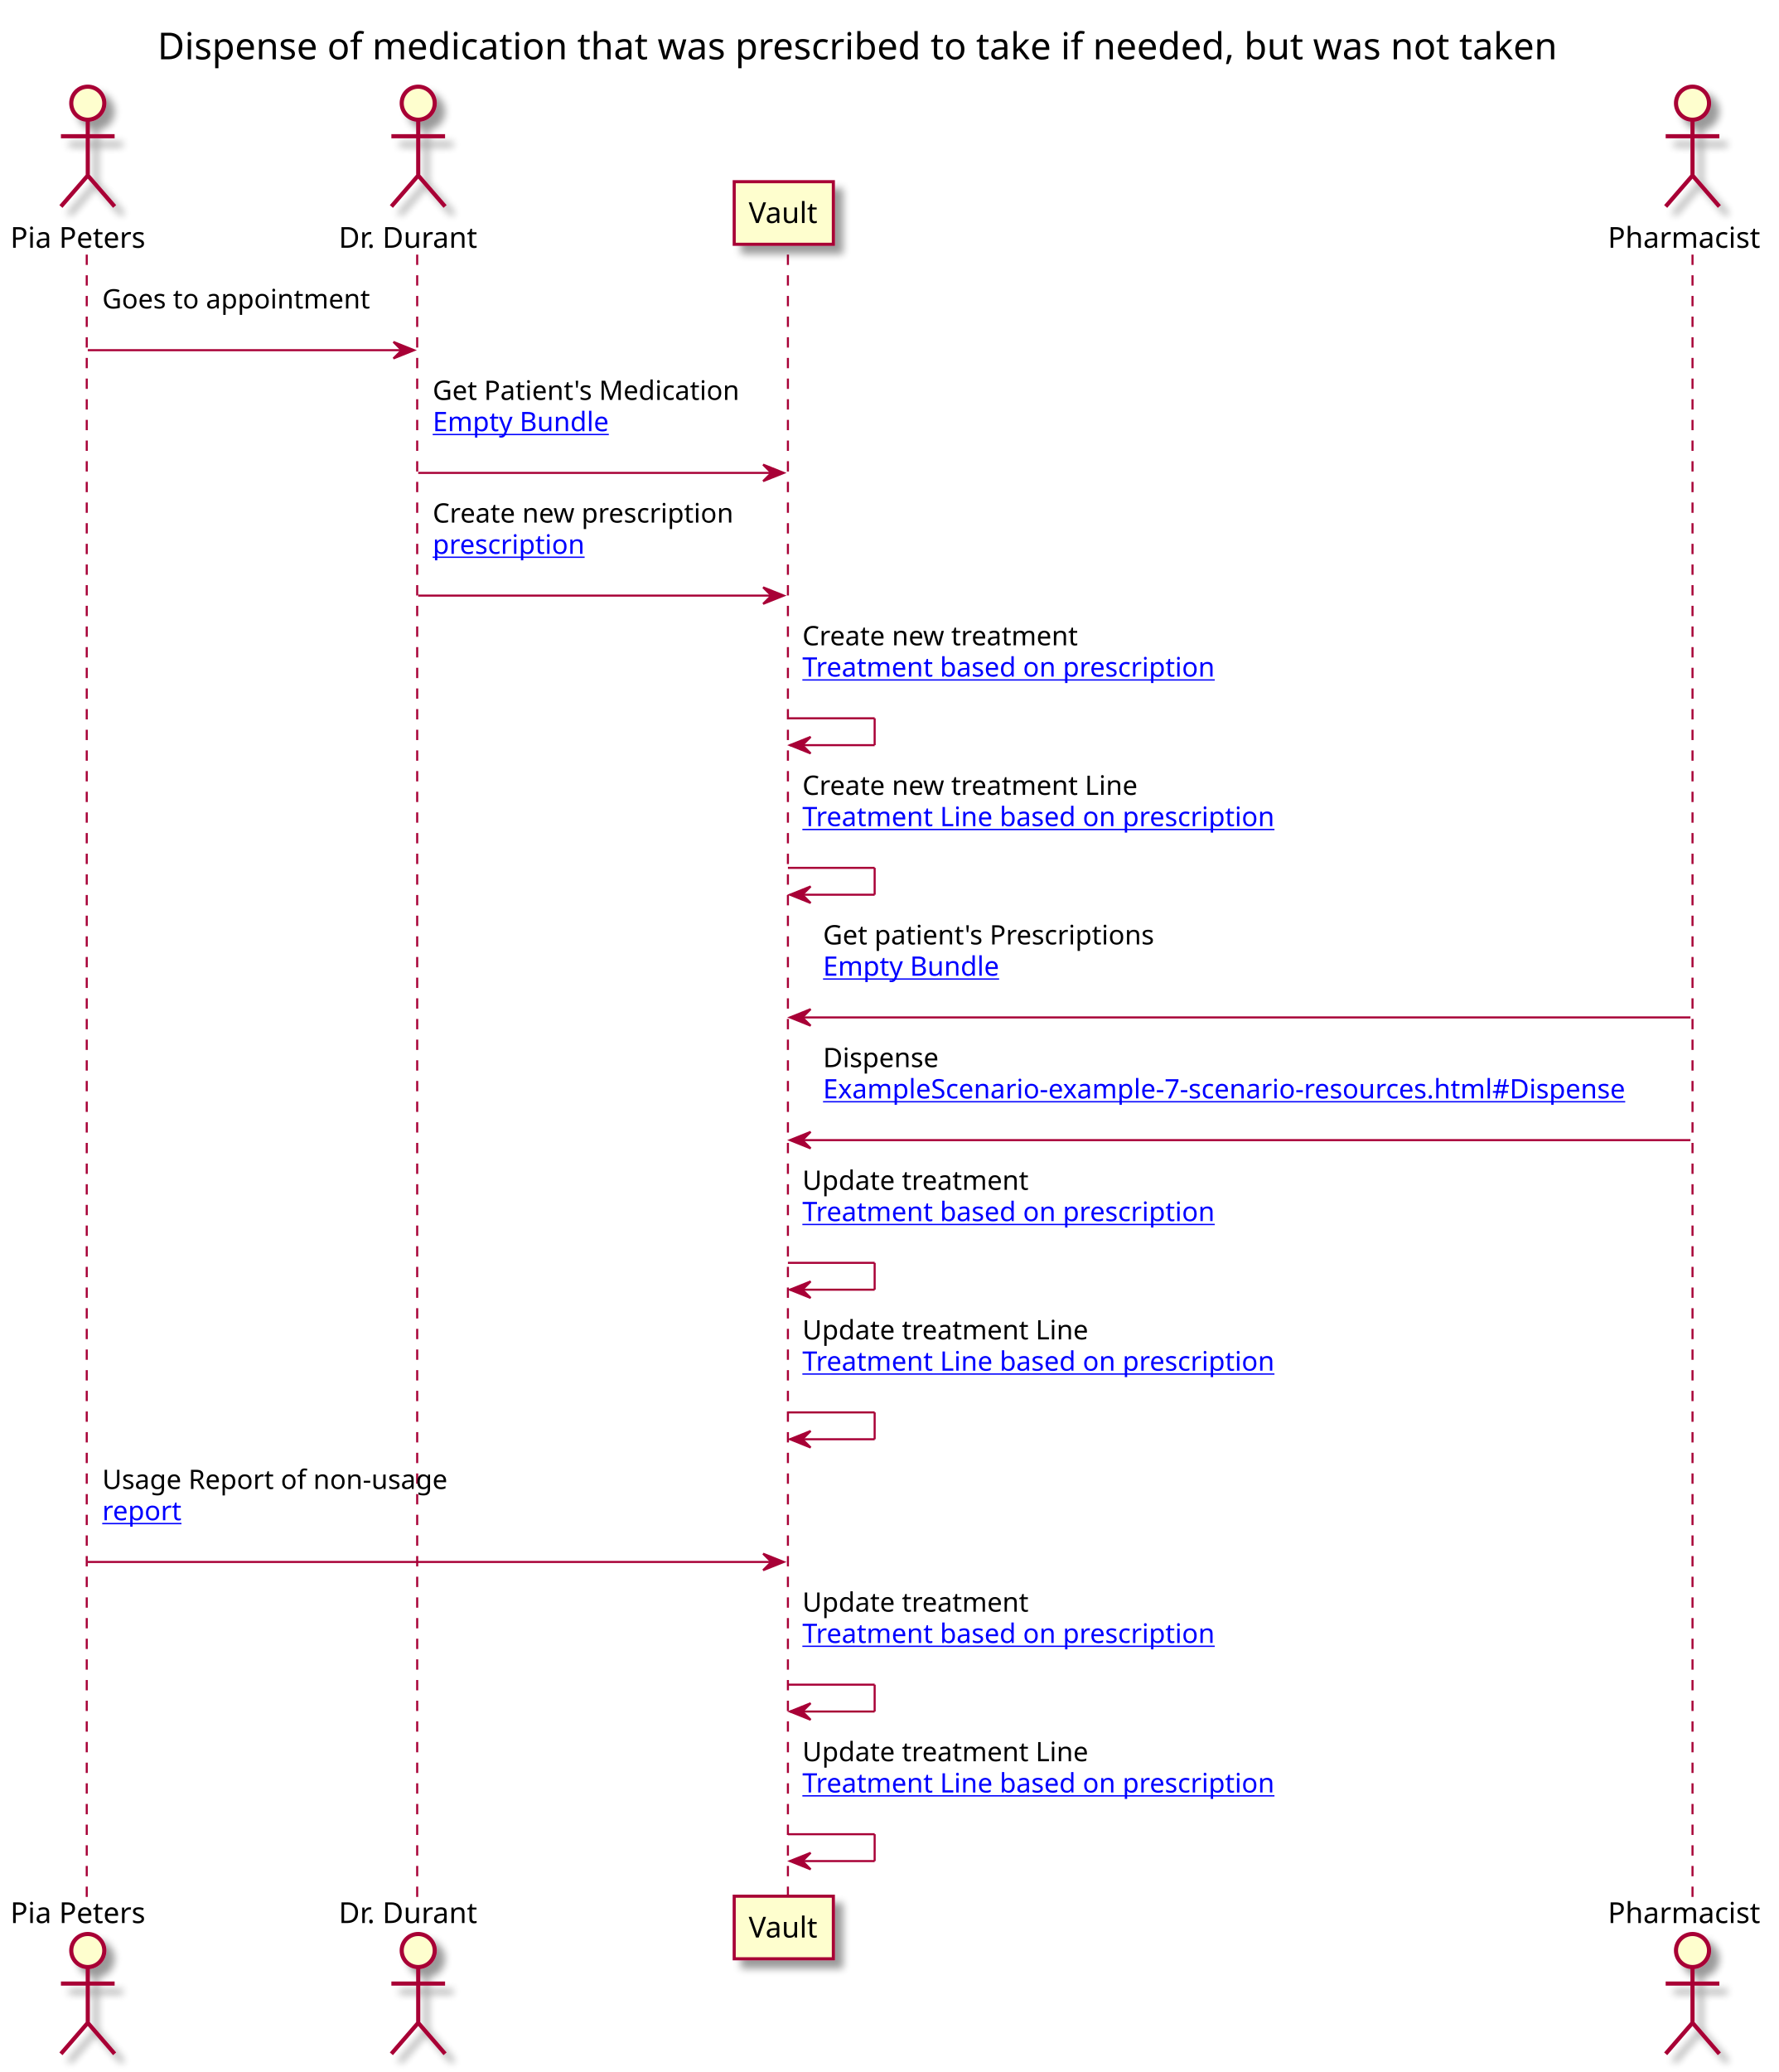
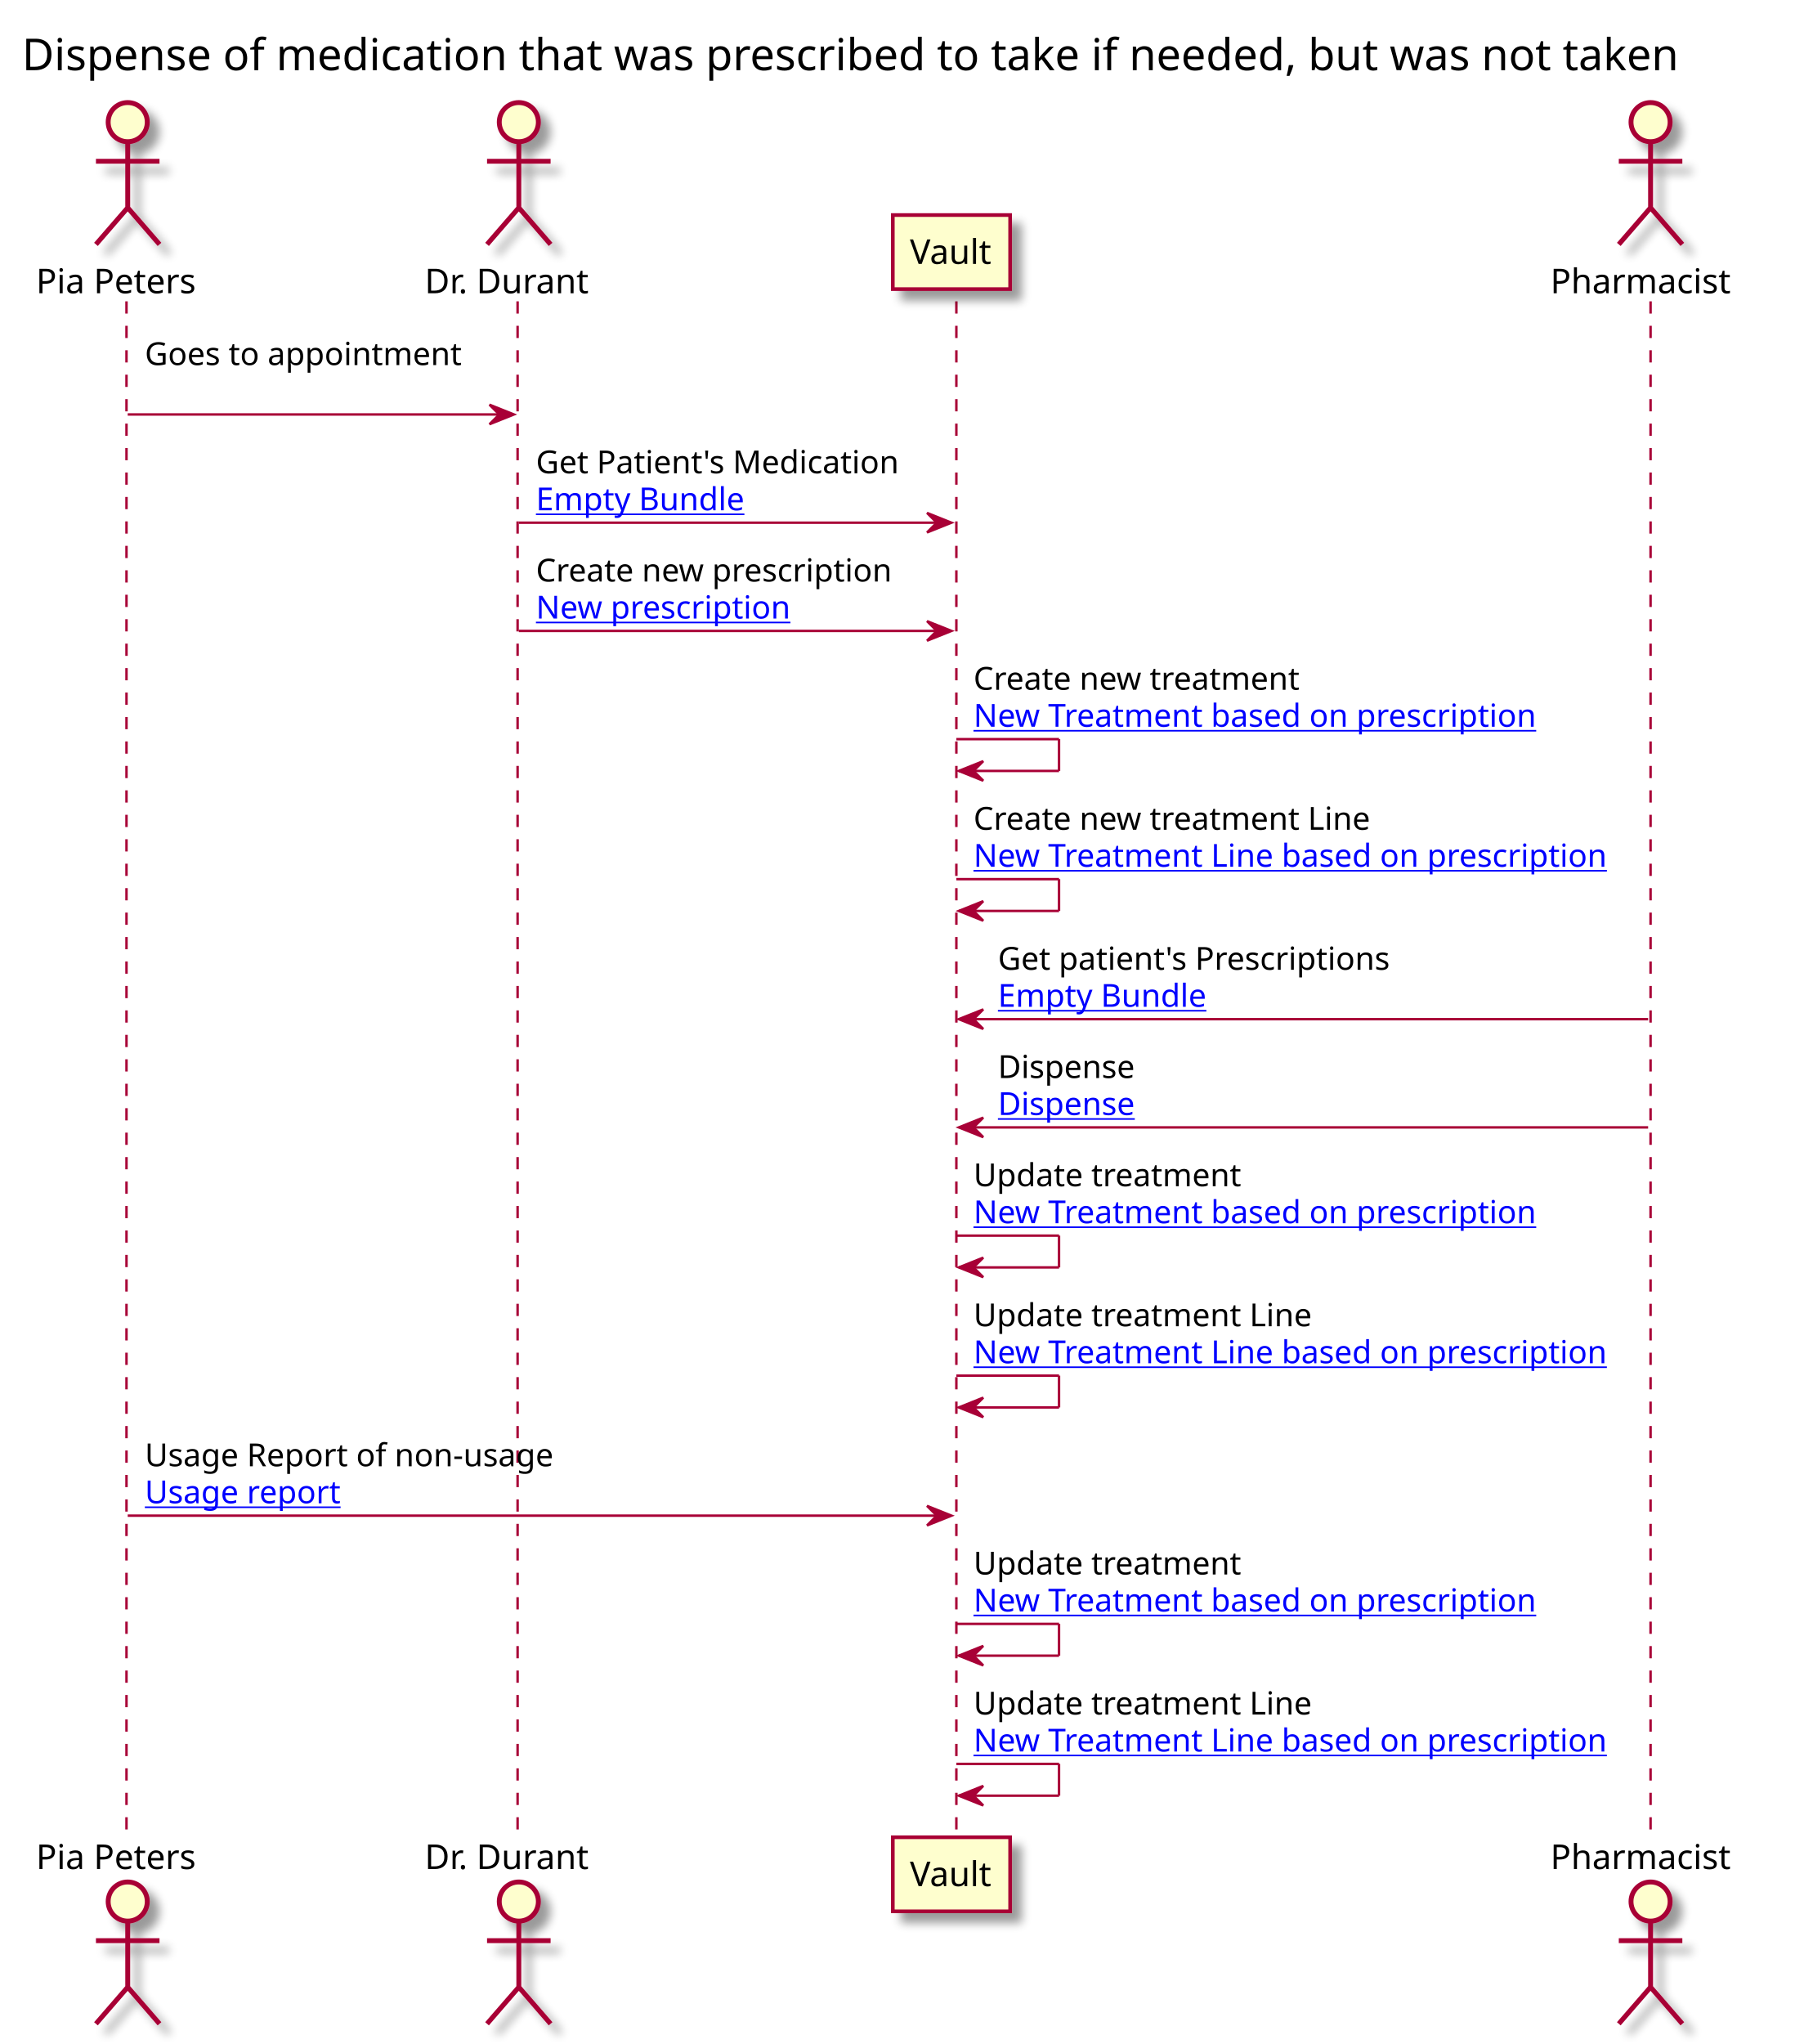
- <svg xmlns="http://www.w3.org/2000/svg" xmlns:xlink="http://www.w3.org/1999/xlink" contentScriptType="application/ecmascript" contentStyleType="text/css" height="1003px" preserveAspectRatio="none" style="width:861px;height:1003px;" version="1.1" viewBox="0 0 861 1003" width="861px" zoomAndPan="magnify">
+ <svg xmlns="http://www.w3.org/2000/svg" xmlns:xlink="http://www.w3.org/1999/xlink" contentScriptType="application/ecmascript" contentStyleType="text/css" height="836px" preserveAspectRatio="none" style="width:738px;height:836px;" version="1.1" viewBox="0 0 738 836" width="738px" zoomAndPan="magnify">
  <defs>
-     <filter height="300%" id="f9zme6h8f8fpj" width="300%" x="-1" y="-1">
+     <filter height="300%" id="f15tay5ow9eufd" width="300%" x="-1" y="-1">
      <feGaussianBlur result="blurOut" stdDeviation="2.0" />
      <feColorMatrix in="blurOut" result="blurOut2" type="matrix" values="0 0 0 0 0 0 0 0 0 0 0 0 0 0 0 0 0 0 .4 0" />
      <feOffset dx="4.0" dy="4.0" in="blurOut2" result="blurOut3" />
      <feBlend in="SourceGraphic" in2="blurOut3" mode="normal" />
    </filter>
  </defs>
  <g>
-     <text fill="#000000" font-family="sans-serif" font-size="18" lengthAdjust="spacing" textLength="713" x="76.25" y="28.708">Dispense of medication that was prescribed to take if needed, but was not taken</text>
-     <line style="stroke:#A80036;stroke-width:1.0;stroke-dasharray:5.0,5.0;" x1="42" x2="42" y1="123.25" y2="918.898" />
-     <line style="stroke:#A80036;stroke-width:1.0;stroke-dasharray:5.0,5.0;" x1="202" x2="202" y1="123.25" y2="918.898" />
-     <line style="stroke:#A80036;stroke-width:1.0;stroke-dasharray:5.0,5.0;" x1="381.5" x2="381.5" y1="123.25" y2="918.898" />
-     <line style="stroke:#A80036;stroke-width:1.0;stroke-dasharray:5.0,5.0;" x1="819.5" x2="819.5" y1="123.25" y2="918.898" />
-     <text fill="#000000" font-family="sans-serif" font-size="14" lengthAdjust="spacing" textLength="69" x="5" y="119.948">Pia Peters</text>
-     <ellipse cx="42.5" cy="49.953" fill="#FEFECE" filter="url(#f9zme6h8f8fpj)" rx="8" ry="8" style="stroke:#A80036;stroke-width:2.0;" />
-     <path d="M42.5,57.953 L42.5,84.953 M29.5,65.953 L55.5,65.953 M42.5,84.953 L29.5,99.953 M42.5,84.953 L55.5,99.953 " fill="none" filter="url(#f9zme6h8f8fpj)" style="stroke:#A80036;stroke-width:2.0;" />
-     <text fill="#000000" font-family="sans-serif" font-size="14" lengthAdjust="spacing" textLength="69" x="5" y="930.894">Pia Peters</text>
-     <ellipse cx="42.5" cy="944.195" fill="#FEFECE" filter="url(#f9zme6h8f8fpj)" rx="8" ry="8" style="stroke:#A80036;stroke-width:2.0;" />
-     <path d="M42.5,952.195 L42.5,979.195 M29.5,960.195 L55.5,960.195 M42.5,979.195 L29.5,994.195 M42.5,979.195 L55.5,994.195 " fill="none" filter="url(#f9zme6h8f8fpj)" style="stroke:#A80036;stroke-width:2.0;" />
-     <text fill="#000000" font-family="sans-serif" font-size="14" lengthAdjust="spacing" textLength="71" x="164" y="119.948">Dr. Durant</text>
-     <ellipse cx="202.5" cy="49.953" fill="#FEFECE" filter="url(#f9zme6h8f8fpj)" rx="8" ry="8" style="stroke:#A80036;stroke-width:2.0;" />
-     <path d="M202.5,57.953 L202.5,84.953 M189.5,65.953 L215.5,65.953 M202.5,84.953 L189.5,99.953 M202.5,84.953 L215.5,99.953 " fill="none" filter="url(#f9zme6h8f8fpj)" style="stroke:#A80036;stroke-width:2.0;" />
-     <text fill="#000000" font-family="sans-serif" font-size="14" lengthAdjust="spacing" textLength="71" x="164" y="930.894">Dr. Durant</text>
-     <ellipse cx="202.5" cy="944.195" fill="#FEFECE" filter="url(#f9zme6h8f8fpj)" rx="8" ry="8" style="stroke:#A80036;stroke-width:2.0;" />
-     <path d="M202.5,952.195 L202.5,979.195 M189.5,960.195 L215.5,960.195 M202.5,979.195 L189.5,994.195 M202.5,979.195 L215.5,994.195 " fill="none" filter="url(#f9zme6h8f8fpj)" style="stroke:#A80036;stroke-width:2.0;" />
-     <rect fill="#FEFECE" filter="url(#f9zme6h8f8fpj)" height="30.297" style="stroke:#A80036;stroke-width:1.5;" width="48" x="355.5" y="87.953" />
-     <text fill="#000000" font-family="sans-serif" font-size="14" lengthAdjust="spacing" textLength="34" x="362.5" y="107.948">Vault</text>
-     <rect fill="#FEFECE" filter="url(#f9zme6h8f8fpj)" height="30.297" style="stroke:#A80036;stroke-width:1.5;" width="48" x="355.5" y="917.898" />
-     <text fill="#000000" font-family="sans-serif" font-size="14" lengthAdjust="spacing" textLength="34" x="362.5" y="937.894">Vault</text>
-     <text fill="#000000" font-family="sans-serif" font-size="14" lengthAdjust="spacing" textLength="76" x="778.5" y="119.948">Pharmacist</text>
-     <ellipse cx="819.5" cy="49.953" fill="#FEFECE" filter="url(#f9zme6h8f8fpj)" rx="8" ry="8" style="stroke:#A80036;stroke-width:2.0;" />
-     <path d="M819.5,57.953 L819.5,84.953 M806.5,65.953 L832.5,65.953 M819.5,84.953 L806.5,99.953 M819.5,84.953 L832.5,99.953 " fill="none" filter="url(#f9zme6h8f8fpj)" style="stroke:#A80036;stroke-width:2.0;" />
-     <text fill="#000000" font-family="sans-serif" font-size="14" lengthAdjust="spacing" textLength="76" x="778.5" y="930.894">Pharmacist</text>
-     <ellipse cx="819.5" cy="944.195" fill="#FEFECE" filter="url(#f9zme6h8f8fpj)" rx="8" ry="8" style="stroke:#A80036;stroke-width:2.0;" />
-     <path d="M819.5,952.195 L819.5,979.195 M806.5,960.195 L832.5,960.195 M819.5,979.195 L806.5,994.195 M819.5,979.195 L832.5,994.195 " fill="none" filter="url(#f9zme6h8f8fpj)" style="stroke:#A80036;stroke-width:2.0;" />
-     <polygon fill="#A80036" points="190.5,165.516,200.5,169.516,190.5,173.516,194.5,169.516" style="stroke:#A80036;stroke-width:1.0;" />
-     <line style="stroke:#A80036;stroke-width:1.0;" x1="42.5" x2="196.5" y1="169.516" y2="169.516" />
-     <text fill="#000000" font-family="sans-serif" font-size="13" lengthAdjust="spacing" textLength="136" x="49.5" y="149.317">Goes to appointment</text>
-     <text fill="#000000" font-family="sans-serif" font-size="13" lengthAdjust="spacing" textLength="0" x="53.5" y="164.45" />
-     <polygon fill="#A80036" points="369.5,224.914,379.5,228.914,369.5,232.914,373.5,228.914" style="stroke:#A80036;stroke-width:1.0;" />
-     <line style="stroke:#A80036;stroke-width:1.0;" x1="202.5" x2="375.5" y1="228.914" y2="228.914" />
-     <text fill="#000000" font-family="sans-serif" font-size="13" lengthAdjust="spacing" textLength="155" x="209.5" y="193.583">Get Patient's Medication</text>
+     <text fill="#000000" font-family="sans-serif" font-size="18" lengthAdjust="spacing" textLength="713" x="9" y="28.708">Dispense of medication that was prescribed to take if needed, but was not taken</text>
+     <line style="stroke:#A80036;stroke-width:1.0;stroke-dasharray:5.0,5.0;" x1="51.75" x2="51.75" y1="123.25" y2="752.438" />
+     <line style="stroke:#A80036;stroke-width:1.0;stroke-dasharray:5.0,5.0;" x1="211.75" x2="211.75" y1="123.25" y2="752.438" />
+     <line style="stroke:#A80036;stroke-width:1.0;stroke-dasharray:5.0,5.0;" x1="391.25" x2="391.25" y1="123.25" y2="752.438" />
+     <line style="stroke:#A80036;stroke-width:1.0;stroke-dasharray:5.0,5.0;" x1="675.25" x2="675.25" y1="123.25" y2="752.438" />
+     <text fill="#000000" font-family="sans-serif" font-size="14" lengthAdjust="spacing" textLength="69" x="14.75" y="119.948">Pia Peters</text>
+     <ellipse cx="52.25" cy="49.953" fill="#FEFECE" filter="url(#f15tay5ow9eufd)" rx="8" ry="8" style="stroke:#A80036;stroke-width:2.0;" />
+     <path d="M52.25,57.953 L52.25,84.953 M39.25,65.953 L65.25,65.953 M52.25,84.953 L39.25,99.953 M52.25,84.953 L65.25,99.953 " fill="none" filter="url(#f15tay5ow9eufd)" style="stroke:#A80036;stroke-width:2.0;" />
+     <text fill="#000000" font-family="sans-serif" font-size="14" lengthAdjust="spacing" textLength="69" x="14.75" y="764.433">Pia Peters</text>
+     <ellipse cx="52.25" cy="777.734" fill="#FEFECE" filter="url(#f15tay5ow9eufd)" rx="8" ry="8" style="stroke:#A80036;stroke-width:2.0;" />
+     <path d="M52.25,785.734 L52.25,812.734 M39.25,793.734 L65.25,793.734 M52.25,812.734 L39.25,827.734 M52.25,812.734 L65.25,827.734 " fill="none" filter="url(#f15tay5ow9eufd)" style="stroke:#A80036;stroke-width:2.0;" />
+     <text fill="#000000" font-family="sans-serif" font-size="14" lengthAdjust="spacing" textLength="71" x="173.75" y="119.948">Dr. Durant</text>
+     <ellipse cx="212.25" cy="49.953" fill="#FEFECE" filter="url(#f15tay5ow9eufd)" rx="8" ry="8" style="stroke:#A80036;stroke-width:2.0;" />
+     <path d="M212.25,57.953 L212.25,84.953 M199.25,65.953 L225.25,65.953 M212.25,84.953 L199.25,99.953 M212.25,84.953 L225.25,99.953 " fill="none" filter="url(#f15tay5ow9eufd)" style="stroke:#A80036;stroke-width:2.0;" />
+     <text fill="#000000" font-family="sans-serif" font-size="14" lengthAdjust="spacing" textLength="71" x="173.75" y="764.433">Dr. Durant</text>
+     <ellipse cx="212.25" cy="777.734" fill="#FEFECE" filter="url(#f15tay5ow9eufd)" rx="8" ry="8" style="stroke:#A80036;stroke-width:2.0;" />
+     <path d="M212.25,785.734 L212.25,812.734 M199.25,793.734 L225.25,793.734 M212.25,812.734 L199.25,827.734 M212.25,812.734 L225.25,827.734 " fill="none" filter="url(#f15tay5ow9eufd)" style="stroke:#A80036;stroke-width:2.0;" />
+     <rect fill="#FEFECE" filter="url(#f15tay5ow9eufd)" height="30.297" style="stroke:#A80036;stroke-width:1.5;" width="48" x="365.25" y="87.953" />
+     <text fill="#000000" font-family="sans-serif" font-size="14" lengthAdjust="spacing" textLength="34" x="372.25" y="107.948">Vault</text>
+     <rect fill="#FEFECE" filter="url(#f15tay5ow9eufd)" height="30.297" style="stroke:#A80036;stroke-width:1.5;" width="48" x="365.25" y="751.438" />
+     <text fill="#000000" font-family="sans-serif" font-size="14" lengthAdjust="spacing" textLength="34" x="372.25" y="771.433">Vault</text>
+     <text fill="#000000" font-family="sans-serif" font-size="14" lengthAdjust="spacing" textLength="76" x="634.25" y="119.948">Pharmacist</text>
+     <ellipse cx="675.25" cy="49.953" fill="#FEFECE" filter="url(#f15tay5ow9eufd)" rx="8" ry="8" style="stroke:#A80036;stroke-width:2.0;" />
+     <path d="M675.25,57.953 L675.25,84.953 M662.25,65.953 L688.25,65.953 M675.25,84.953 L662.25,99.953 M675.25,84.953 L688.25,99.953 " fill="none" filter="url(#f15tay5ow9eufd)" style="stroke:#A80036;stroke-width:2.0;" />
+     <text fill="#000000" font-family="sans-serif" font-size="14" lengthAdjust="spacing" textLength="76" x="634.25" y="764.433">Pharmacist</text>
+     <ellipse cx="675.25" cy="777.734" fill="#FEFECE" filter="url(#f15tay5ow9eufd)" rx="8" ry="8" style="stroke:#A80036;stroke-width:2.0;" />
+     <path d="M675.25,785.734 L675.25,812.734 M662.25,793.734 L688.25,793.734 M675.25,812.734 L662.25,827.734 M675.25,812.734 L688.25,827.734 " fill="none" filter="url(#f15tay5ow9eufd)" style="stroke:#A80036;stroke-width:2.0;" />
+     <polygon fill="#A80036" points="200.25,165.516,210.25,169.516,200.25,173.516,204.25,169.516" style="stroke:#A80036;stroke-width:1.0;" />
+     <line style="stroke:#A80036;stroke-width:1.0;" x1="52.25" x2="206.25" y1="169.516" y2="169.516" />
+     <text fill="#000000" font-family="sans-serif" font-size="13" lengthAdjust="spacing" textLength="136" x="59.25" y="149.317">Goes to appointment</text>
+     <text fill="#000000" font-family="sans-serif" font-size="13" lengthAdjust="spacing" textLength="0" x="63.25" y="164.45" />
+     <polygon fill="#A80036" points="379.25,209.781,389.25,213.781,379.25,217.781,383.25,213.781" style="stroke:#A80036;stroke-width:1.0;" />
+     <line style="stroke:#A80036;stroke-width:1.0;" x1="212.25" x2="385.25" y1="213.781" y2="213.781" />
+     <text fill="#000000" font-family="sans-serif" font-size="13" lengthAdjust="spacing" textLength="155" x="219.25" y="193.583">Get Patient's Medication</text>
    <a href="ExampleScenario-example-7-scenario-resources.html#EB" target="_top" title="ExampleScenario-example-7-scenario-resources.html#EB" xlink:actuate="onRequest" xlink:href="ExampleScenario-example-7-scenario-resources.html#EB" xlink:show="new" xlink:title="ExampleScenario-example-7-scenario-resources.html#EB" xlink:type="simple">
-       <text fill="#0000FF" font-family="sans-serif" font-size="13" lengthAdjust="spacing" text-decoration="underline" textLength="89" x="209.5" y="208.715">Empty Bundle</text>
+       <text fill="#0000FF" font-family="sans-serif" font-size="13" lengthAdjust="spacing" text-decoration="underline" textLength="89" x="219.25" y="208.715">Empty Bundle</text>
    </a>
-     <text fill="#000000" font-family="sans-serif" font-size="13" lengthAdjust="spacing" textLength="0" x="213.5" y="223.848" />
-     <polygon fill="#A80036" points="369.5,284.312,379.5,288.312,369.5,292.312,373.5,288.312" style="stroke:#A80036;stroke-width:1.0;" />
-     <line style="stroke:#A80036;stroke-width:1.0;" x1="202.5" x2="375.5" y1="288.312" y2="288.312" />
-     <text fill="#000000" font-family="sans-serif" font-size="13" lengthAdjust="spacing" textLength="151" x="209.5" y="252.981">Create new prescription</text>
-     <a href="ExampleScenario-example-7-scenario-resources.html#New" target="_top" title="ExampleScenario-example-7-scenario-resources.html#New" xlink:actuate="onRequest" xlink:href="ExampleScenario-example-7-scenario-resources.html#New" xlink:show="new" xlink:title="ExampleScenario-example-7-scenario-resources.html#New" xlink:type="simple">
-       <text fill="#0000FF" font-family="sans-serif" font-size="13" lengthAdjust="spacing" text-decoration="underline" textLength="75" x="209.5" y="268.114">prescription</text>
+     <polygon fill="#A80036" points="379.25,254.047,389.25,258.047,379.25,262.047,383.25,258.047" style="stroke:#A80036;stroke-width:1.0;" />
+     <line style="stroke:#A80036;stroke-width:1.0;" x1="212.25" x2="385.25" y1="258.047" y2="258.047" />
+     <text fill="#000000" font-family="sans-serif" font-size="13" lengthAdjust="spacing" textLength="151" x="219.25" y="237.848">Create new prescription</text>
+     <a href="ExampleScenario-example-7-scenario-resources.html#7-prescription" target="_top" title="ExampleScenario-example-7-scenario-resources.html#7-prescription" xlink:actuate="onRequest" xlink:href="ExampleScenario-example-7-scenario-resources.html#7-prescription" xlink:show="new" xlink:title="ExampleScenario-example-7-scenario-resources.html#7-prescription" xlink:type="simple">
+       <text fill="#0000FF" font-family="sans-serif" font-size="13" lengthAdjust="spacing" text-decoration="underline" textLength="106" x="219.25" y="252.981">New prescription</text>
    </a>
-     <text fill="#000000" font-family="sans-serif" font-size="13" lengthAdjust="spacing" textLength="0" x="213.5" y="283.247" />
-     <line style="stroke:#A80036;stroke-width:1.0;" x1="381.5" x2="423.5" y1="347.711" y2="347.711" />
-     <line style="stroke:#A80036;stroke-width:1.0;" x1="423.5" x2="423.5" y1="347.711" y2="360.711" />
-     <line style="stroke:#A80036;stroke-width:1.0;" x1="382.5" x2="423.5" y1="360.711" y2="360.711" />
-     <polygon fill="#A80036" points="392.5,356.711,382.5,360.711,392.5,364.711,388.5,360.711" style="stroke:#A80036;stroke-width:1.0;" />
-     <text fill="#000000" font-family="sans-serif" font-size="13" lengthAdjust="spacing" textLength="141" x="388.5" y="312.379">Create new treatment</text>
-     <a href="ExampleScenario-example-7-scenario-resources.html#New" target="_top" title="ExampleScenario-example-7-scenario-resources.html#New" xlink:actuate="onRequest" xlink:href="ExampleScenario-example-7-scenario-resources.html#New" xlink:show="new" xlink:title="ExampleScenario-example-7-scenario-resources.html#New" xlink:type="simple">
-       <text fill="#0000FF" font-family="sans-serif" font-size="13" lengthAdjust="spacing" text-decoration="underline" textLength="209" x="388.5" y="327.512">Treatment based on prescription</text>
+     <line style="stroke:#A80036;stroke-width:1.0;" x1="391.25" x2="433.25" y1="302.312" y2="302.312" />
+     <line style="stroke:#A80036;stroke-width:1.0;" x1="433.25" x2="433.25" y1="302.312" y2="315.312" />
+     <line style="stroke:#A80036;stroke-width:1.0;" x1="392.25" x2="433.25" y1="315.312" y2="315.312" />
+     <polygon fill="#A80036" points="402.25,311.312,392.25,315.312,402.25,319.312,398.25,315.312" style="stroke:#A80036;stroke-width:1.0;" />
+     <text fill="#000000" font-family="sans-serif" font-size="13" lengthAdjust="spacing" textLength="141" x="398.25" y="282.114">Create new treatment</text>
+     <a href="ExampleScenario-example-7-scenario-resources.html#7-treatment" target="_top" title="ExampleScenario-example-7-scenario-resources.html#7-treatment" xlink:actuate="onRequest" xlink:href="ExampleScenario-example-7-scenario-resources.html#7-treatment" xlink:show="new" xlink:title="ExampleScenario-example-7-scenario-resources.html#7-treatment" xlink:type="simple">
+       <text fill="#0000FF" font-family="sans-serif" font-size="13" lengthAdjust="spacing" text-decoration="underline" textLength="240" x="398.25" y="297.247">New Treatment based on prescription</text>
    </a>
-     <text fill="#000000" font-family="sans-serif" font-size="13" lengthAdjust="spacing" textLength="0" x="392.5" y="342.645" />
-     <line style="stroke:#A80036;stroke-width:1.0;" x1="381.5" x2="423.5" y1="420.109" y2="420.109" />
-     <line style="stroke:#A80036;stroke-width:1.0;" x1="423.5" x2="423.5" y1="420.109" y2="433.109" />
-     <line style="stroke:#A80036;stroke-width:1.0;" x1="382.5" x2="423.5" y1="433.109" y2="433.109" />
-     <polygon fill="#A80036" points="392.5,429.109,382.5,433.109,392.5,437.109,388.5,433.109" style="stroke:#A80036;stroke-width:1.0;" />
-     <text fill="#000000" font-family="sans-serif" font-size="13" lengthAdjust="spacing" textLength="171" x="388.5" y="384.778">Create new treatment Line</text>
-     <a href="ExampleScenario-example-7-scenario-resources.html#New" target="_top" title="ExampleScenario-example-7-scenario-resources.html#New" xlink:actuate="onRequest" xlink:href="ExampleScenario-example-7-scenario-resources.html#New" xlink:show="new" xlink:title="ExampleScenario-example-7-scenario-resources.html#New" xlink:type="simple">
-       <text fill="#0000FF" font-family="sans-serif" font-size="13" lengthAdjust="spacing" text-decoration="underline" textLength="239" x="388.5" y="399.911">Treatment Line based on prescription</text>
+     <line style="stroke:#A80036;stroke-width:1.0;" x1="391.25" x2="433.25" y1="359.578" y2="359.578" />
+     <line style="stroke:#A80036;stroke-width:1.0;" x1="433.25" x2="433.25" y1="359.578" y2="372.578" />
+     <line style="stroke:#A80036;stroke-width:1.0;" x1="392.25" x2="433.25" y1="372.578" y2="372.578" />
+     <polygon fill="#A80036" points="402.25,368.578,392.25,372.578,402.25,376.578,398.25,372.578" style="stroke:#A80036;stroke-width:1.0;" />
+     <text fill="#000000" font-family="sans-serif" font-size="13" lengthAdjust="spacing" textLength="171" x="398.25" y="339.379">Create new treatment Line</text>
+     <a href="ExampleScenario-example-7-scenario-resources.html#7-treatmentLine" target="_top" title="ExampleScenario-example-7-scenario-resources.html#7-treatmentLine" xlink:actuate="onRequest" xlink:href="ExampleScenario-example-7-scenario-resources.html#7-treatmentLine" xlink:show="new" xlink:title="ExampleScenario-example-7-scenario-resources.html#7-treatmentLine" xlink:type="simple">
+       <text fill="#0000FF" font-family="sans-serif" font-size="13" lengthAdjust="spacing" text-decoration="underline" textLength="270" x="398.25" y="354.512">New Treatment Line based on prescription</text>
    </a>
-     <text fill="#000000" font-family="sans-serif" font-size="13" lengthAdjust="spacing" textLength="0" x="392.5" y="415.043" />
-     <polygon fill="#A80036" points="392.5,488.508,382.5,492.508,392.5,496.508,388.5,492.508" style="stroke:#A80036;stroke-width:1.0;" />
-     <line style="stroke:#A80036;stroke-width:1.0;" x1="386.5" x2="818.5" y1="492.508" y2="492.508" />
-     <text fill="#000000" font-family="sans-serif" font-size="13" lengthAdjust="spacing" textLength="168" x="398.5" y="457.176">Get patient's Prescriptions</text>
+     <polygon fill="#A80036" points="402.25,412.844,392.25,416.844,402.25,420.844,398.25,416.844" style="stroke:#A80036;stroke-width:1.0;" />
+     <line style="stroke:#A80036;stroke-width:1.0;" x1="396.25" x2="674.25" y1="416.844" y2="416.844" />
+     <text fill="#000000" font-family="sans-serif" font-size="13" lengthAdjust="spacing" textLength="168" x="408.25" y="396.645">Get patient's Prescriptions</text>
    <a href="ExampleScenario-example-7-scenario-resources.html#EB" target="_top" title="ExampleScenario-example-7-scenario-resources.html#EB" xlink:actuate="onRequest" xlink:href="ExampleScenario-example-7-scenario-resources.html#EB" xlink:show="new" xlink:title="ExampleScenario-example-7-scenario-resources.html#EB" xlink:type="simple">
-       <text fill="#0000FF" font-family="sans-serif" font-size="13" lengthAdjust="spacing" text-decoration="underline" textLength="89" x="398.5" y="472.309">Empty Bundle</text>
+       <text fill="#0000FF" font-family="sans-serif" font-size="13" lengthAdjust="spacing" text-decoration="underline" textLength="89" x="408.25" y="411.778">Empty Bundle</text>
    </a>
-     <text fill="#000000" font-family="sans-serif" font-size="13" lengthAdjust="spacing" textLength="0" x="402.5" y="487.442" />
-     <polygon fill="#A80036" points="392.5,547.906,382.5,551.906,392.5,555.906,388.5,551.906" style="stroke:#A80036;stroke-width:1.0;" />
-     <line style="stroke:#A80036;stroke-width:1.0;" x1="386.5" x2="818.5" y1="551.906" y2="551.906" />
-     <text fill="#000000" font-family="sans-serif" font-size="13" lengthAdjust="spacing" textLength="59" x="398.5" y="516.575">Dispense</text>
-     <a href="ExampleScenario-example-7-scenario-resources.html#Dispense" target="_top" title="ExampleScenario-example-7-scenario-resources.html#Dispense" xlink:actuate="onRequest" xlink:href="ExampleScenario-example-7-scenario-resources.html#Dispense" xlink:show="new" xlink:title="ExampleScenario-example-7-scenario-resources.html#Dispense" xlink:type="simple">
-       <text fill="#0000FF" font-family="sans-serif" font-size="13" lengthAdjust="spacing" text-decoration="underline" textLength="414" x="398.5" y="531.707">ExampleScenario-example-7-scenario-resources.html#Dispense</text>
+     <polygon fill="#A80036" points="402.25,457.109,392.25,461.109,402.25,465.109,398.25,461.109" style="stroke:#A80036;stroke-width:1.0;" />
+     <line style="stroke:#A80036;stroke-width:1.0;" x1="396.25" x2="674.25" y1="461.109" y2="461.109" />
+     <text fill="#000000" font-family="sans-serif" font-size="13" lengthAdjust="spacing" textLength="59" x="408.25" y="440.911">Dispense</text>
+     <a href="ExampleScenario-example-7-scenario-resources.html#7-dispense" target="_top" title="ExampleScenario-example-7-scenario-resources.html#7-dispense" xlink:actuate="onRequest" xlink:href="ExampleScenario-example-7-scenario-resources.html#7-dispense" xlink:show="new" xlink:title="ExampleScenario-example-7-scenario-resources.html#7-dispense" xlink:type="simple">
+       <text fill="#0000FF" font-family="sans-serif" font-size="13" lengthAdjust="spacing" text-decoration="underline" textLength="59" x="408.25" y="456.043">Dispense</text>
    </a>
-     <text fill="#000000" font-family="sans-serif" font-size="13" lengthAdjust="spacing" textLength="0" x="402.5" y="546.84" />
-     <line style="stroke:#A80036;stroke-width:1.0;" x1="381.5" x2="423.5" y1="611.305" y2="611.305" />
-     <line style="stroke:#A80036;stroke-width:1.0;" x1="423.5" x2="423.5" y1="611.305" y2="624.305" />
-     <line style="stroke:#A80036;stroke-width:1.0;" x1="382.5" x2="423.5" y1="624.305" y2="624.305" />
-     <polygon fill="#A80036" points="392.5,620.305,382.5,624.305,392.5,628.305,388.5,624.305" style="stroke:#A80036;stroke-width:1.0;" />
-     <text fill="#000000" font-family="sans-serif" font-size="13" lengthAdjust="spacing" textLength="116" x="388.5" y="575.973">Update treatment</text>
-     <a href="ExampleScenario-example-7-scenario-resources.html#New" target="_top" title="ExampleScenario-example-7-scenario-resources.html#New" xlink:actuate="onRequest" xlink:href="ExampleScenario-example-7-scenario-resources.html#New" xlink:show="new" xlink:title="ExampleScenario-example-7-scenario-resources.html#New" xlink:type="simple">
-       <text fill="#0000FF" font-family="sans-serif" font-size="13" lengthAdjust="spacing" text-decoration="underline" textLength="209" x="388.5" y="591.106">Treatment based on prescription</text>
+     <line style="stroke:#A80036;stroke-width:1.0;" x1="391.25" x2="433.25" y1="505.375" y2="505.375" />
+     <line style="stroke:#A80036;stroke-width:1.0;" x1="433.25" x2="433.25" y1="505.375" y2="518.375" />
+     <line style="stroke:#A80036;stroke-width:1.0;" x1="392.25" x2="433.25" y1="518.375" y2="518.375" />
+     <polygon fill="#A80036" points="402.25,514.375,392.25,518.375,402.25,522.375,398.25,518.375" style="stroke:#A80036;stroke-width:1.0;" />
+     <text fill="#000000" font-family="sans-serif" font-size="13" lengthAdjust="spacing" textLength="116" x="398.25" y="485.176">Update treatment</text>
+     <a href="ExampleScenario-example-7-scenario-resources.html#7-treatment" target="_top" title="ExampleScenario-example-7-scenario-resources.html#7-treatment" xlink:actuate="onRequest" xlink:href="ExampleScenario-example-7-scenario-resources.html#7-treatment" xlink:show="new" xlink:title="ExampleScenario-example-7-scenario-resources.html#7-treatment" xlink:type="simple">
+       <text fill="#0000FF" font-family="sans-serif" font-size="13" lengthAdjust="spacing" text-decoration="underline" textLength="240" x="398.25" y="500.309">New Treatment based on prescription</text>
    </a>
-     <text fill="#000000" font-family="sans-serif" font-size="13" lengthAdjust="spacing" textLength="0" x="392.5" y="606.239" />
-     <line style="stroke:#A80036;stroke-width:1.0;" x1="381.5" x2="423.5" y1="683.703" y2="683.703" />
-     <line style="stroke:#A80036;stroke-width:1.0;" x1="423.5" x2="423.5" y1="683.703" y2="696.703" />
-     <line style="stroke:#A80036;stroke-width:1.0;" x1="382.5" x2="423.5" y1="696.703" y2="696.703" />
-     <polygon fill="#A80036" points="392.5,692.703,382.5,696.703,392.5,700.703,388.5,696.703" style="stroke:#A80036;stroke-width:1.0;" />
-     <text fill="#000000" font-family="sans-serif" font-size="13" lengthAdjust="spacing" textLength="146" x="388.5" y="648.372">Update treatment Line</text>
-     <a href="ExampleScenario-example-7-scenario-resources.html#New" target="_top" title="ExampleScenario-example-7-scenario-resources.html#New" xlink:actuate="onRequest" xlink:href="ExampleScenario-example-7-scenario-resources.html#New" xlink:show="new" xlink:title="ExampleScenario-example-7-scenario-resources.html#New" xlink:type="simple">
-       <text fill="#0000FF" font-family="sans-serif" font-size="13" lengthAdjust="spacing" text-decoration="underline" textLength="239" x="388.5" y="663.504">Treatment Line based on prescription</text>
+     <line style="stroke:#A80036;stroke-width:1.0;" x1="391.25" x2="433.25" y1="562.641" y2="562.641" />
+     <line style="stroke:#A80036;stroke-width:1.0;" x1="433.25" x2="433.25" y1="562.641" y2="575.641" />
+     <line style="stroke:#A80036;stroke-width:1.0;" x1="392.25" x2="433.25" y1="575.641" y2="575.641" />
+     <polygon fill="#A80036" points="402.25,571.641,392.25,575.641,402.25,579.641,398.25,575.641" style="stroke:#A80036;stroke-width:1.0;" />
+     <text fill="#000000" font-family="sans-serif" font-size="13" lengthAdjust="spacing" textLength="146" x="398.25" y="542.442">Update treatment Line</text>
+     <a href="ExampleScenario-example-7-scenario-resources.html#7-treatmentLine" target="_top" title="ExampleScenario-example-7-scenario-resources.html#7-treatmentLine" xlink:actuate="onRequest" xlink:href="ExampleScenario-example-7-scenario-resources.html#7-treatmentLine" xlink:show="new" xlink:title="ExampleScenario-example-7-scenario-resources.html#7-treatmentLine" xlink:type="simple">
+       <text fill="#0000FF" font-family="sans-serif" font-size="13" lengthAdjust="spacing" text-decoration="underline" textLength="270" x="398.25" y="557.575">New Treatment Line based on prescription</text>
    </a>
-     <text fill="#000000" font-family="sans-serif" font-size="13" lengthAdjust="spacing" textLength="0" x="392.5" y="678.637" />
-     <polygon fill="#A80036" points="369.5,752.102,379.5,756.102,369.5,760.102,373.5,756.102" style="stroke:#A80036;stroke-width:1.0;" />
-     <line style="stroke:#A80036;stroke-width:1.0;" x1="42.5" x2="375.5" y1="756.102" y2="756.102" />
-     <text fill="#000000" font-family="sans-serif" font-size="13" lengthAdjust="spacing" textLength="175" x="49.5" y="720.77">Usage Report of non-usage</text>
-     <a href="ExampleScenario-example-7-scenario-resources.html#Usage" target="_top" title="ExampleScenario-example-7-scenario-resources.html#Usage" xlink:actuate="onRequest" xlink:href="ExampleScenario-example-7-scenario-resources.html#Usage" xlink:show="new" xlink:title="ExampleScenario-example-7-scenario-resources.html#Usage" xlink:type="simple">
-       <text fill="#0000FF" font-family="sans-serif" font-size="13" lengthAdjust="spacing" text-decoration="underline" textLength="39" x="49.5" y="735.903">report</text>
+     <polygon fill="#A80036" points="379.25,615.906,389.25,619.906,379.25,623.906,383.25,619.906" style="stroke:#A80036;stroke-width:1.0;" />
+     <line style="stroke:#A80036;stroke-width:1.0;" x1="52.25" x2="385.25" y1="619.906" y2="619.906" />
+     <text fill="#000000" font-family="sans-serif" font-size="13" lengthAdjust="spacing" textLength="175" x="59.25" y="599.707">Usage Report of non-usage</text>
+     <a href="ExampleScenario-example-7-scenario-resources.html#7-usage" target="_top" title="ExampleScenario-example-7-scenario-resources.html#7-usage" xlink:actuate="onRequest" xlink:href="ExampleScenario-example-7-scenario-resources.html#7-usage" xlink:show="new" xlink:title="ExampleScenario-example-7-scenario-resources.html#7-usage" xlink:type="simple">
+       <text fill="#0000FF" font-family="sans-serif" font-size="13" lengthAdjust="spacing" text-decoration="underline" textLength="84" x="59.25" y="614.84">Usage report</text>
    </a>
-     <text fill="#000000" font-family="sans-serif" font-size="13" lengthAdjust="spacing" textLength="0" x="53.5" y="751.036" />
-     <line style="stroke:#A80036;stroke-width:1.0;" x1="381.5" x2="423.5" y1="815.5" y2="815.5" />
-     <line style="stroke:#A80036;stroke-width:1.0;" x1="423.5" x2="423.5" y1="815.5" y2="828.5" />
-     <line style="stroke:#A80036;stroke-width:1.0;" x1="382.5" x2="423.5" y1="828.5" y2="828.5" />
-     <polygon fill="#A80036" points="392.5,824.5,382.5,828.5,392.5,832.5,388.5,828.5" style="stroke:#A80036;stroke-width:1.0;" />
-     <text fill="#000000" font-family="sans-serif" font-size="13" lengthAdjust="spacing" textLength="116" x="388.5" y="780.168">Update treatment</text>
-     <a href="ExampleScenario-example-7-scenario-resources.html#New" target="_top" title="ExampleScenario-example-7-scenario-resources.html#New" xlink:actuate="onRequest" xlink:href="ExampleScenario-example-7-scenario-resources.html#New" xlink:show="new" xlink:title="ExampleScenario-example-7-scenario-resources.html#New" xlink:type="simple">
-       <text fill="#0000FF" font-family="sans-serif" font-size="13" lengthAdjust="spacing" text-decoration="underline" textLength="209" x="388.5" y="795.301">Treatment based on prescription</text>
+     <line style="stroke:#A80036;stroke-width:1.0;" x1="391.25" x2="433.25" y1="664.172" y2="664.172" />
+     <line style="stroke:#A80036;stroke-width:1.0;" x1="433.25" x2="433.25" y1="664.172" y2="677.172" />
+     <line style="stroke:#A80036;stroke-width:1.0;" x1="392.25" x2="433.25" y1="677.172" y2="677.172" />
+     <polygon fill="#A80036" points="402.25,673.172,392.25,677.172,402.25,681.172,398.25,677.172" style="stroke:#A80036;stroke-width:1.0;" />
+     <text fill="#000000" font-family="sans-serif" font-size="13" lengthAdjust="spacing" textLength="116" x="398.25" y="643.973">Update treatment</text>
+     <a href="ExampleScenario-example-7-scenario-resources.html#7-treatment" target="_top" title="ExampleScenario-example-7-scenario-resources.html#7-treatment" xlink:actuate="onRequest" xlink:href="ExampleScenario-example-7-scenario-resources.html#7-treatment" xlink:show="new" xlink:title="ExampleScenario-example-7-scenario-resources.html#7-treatment" xlink:type="simple">
+       <text fill="#0000FF" font-family="sans-serif" font-size="13" lengthAdjust="spacing" text-decoration="underline" textLength="240" x="398.25" y="659.106">New Treatment based on prescription</text>
    </a>
-     <text fill="#000000" font-family="sans-serif" font-size="13" lengthAdjust="spacing" textLength="0" x="392.5" y="810.434" />
-     <line style="stroke:#A80036;stroke-width:1.0;" x1="381.5" x2="423.5" y1="887.898" y2="887.898" />
-     <line style="stroke:#A80036;stroke-width:1.0;" x1="423.5" x2="423.5" y1="887.898" y2="900.898" />
-     <line style="stroke:#A80036;stroke-width:1.0;" x1="382.5" x2="423.5" y1="900.898" y2="900.898" />
-     <polygon fill="#A80036" points="392.5,896.898,382.5,900.898,392.5,904.898,388.5,900.898" style="stroke:#A80036;stroke-width:1.0;" />
-     <text fill="#000000" font-family="sans-serif" font-size="13" lengthAdjust="spacing" textLength="146" x="388.5" y="852.567">Update treatment Line</text>
-     <a href="ExampleScenario-example-7-scenario-resources.html#New" target="_top" title="ExampleScenario-example-7-scenario-resources.html#New" xlink:actuate="onRequest" xlink:href="ExampleScenario-example-7-scenario-resources.html#New" xlink:show="new" xlink:title="ExampleScenario-example-7-scenario-resources.html#New" xlink:type="simple">
-       <text fill="#0000FF" font-family="sans-serif" font-size="13" lengthAdjust="spacing" text-decoration="underline" textLength="239" x="388.5" y="867.7">Treatment Line based on prescription</text>
+     <line style="stroke:#A80036;stroke-width:1.0;" x1="391.25" x2="433.25" y1="721.438" y2="721.438" />
+     <line style="stroke:#A80036;stroke-width:1.0;" x1="433.25" x2="433.25" y1="721.438" y2="734.438" />
+     <line style="stroke:#A80036;stroke-width:1.0;" x1="392.25" x2="433.25" y1="734.438" y2="734.438" />
+     <polygon fill="#A80036" points="402.25,730.438,392.25,734.438,402.25,738.438,398.25,734.438" style="stroke:#A80036;stroke-width:1.0;" />
+     <text fill="#000000" font-family="sans-serif" font-size="13" lengthAdjust="spacing" textLength="146" x="398.25" y="701.239">Update treatment Line</text>
+     <a href="ExampleScenario-example-7-scenario-resources.html#7-treatmentLine" target="_top" title="ExampleScenario-example-7-scenario-resources.html#7-treatmentLine" xlink:actuate="onRequest" xlink:href="ExampleScenario-example-7-scenario-resources.html#7-treatmentLine" xlink:show="new" xlink:title="ExampleScenario-example-7-scenario-resources.html#7-treatmentLine" xlink:type="simple">
+       <text fill="#0000FF" font-family="sans-serif" font-size="13" lengthAdjust="spacing" text-decoration="underline" textLength="270" x="398.25" y="716.372">New Treatment Line based on prescription</text>
    </a>
-     <text fill="#000000" font-family="sans-serif" font-size="13" lengthAdjust="spacing" textLength="0" x="392.5" y="882.832" />
  </g>
</svg>
